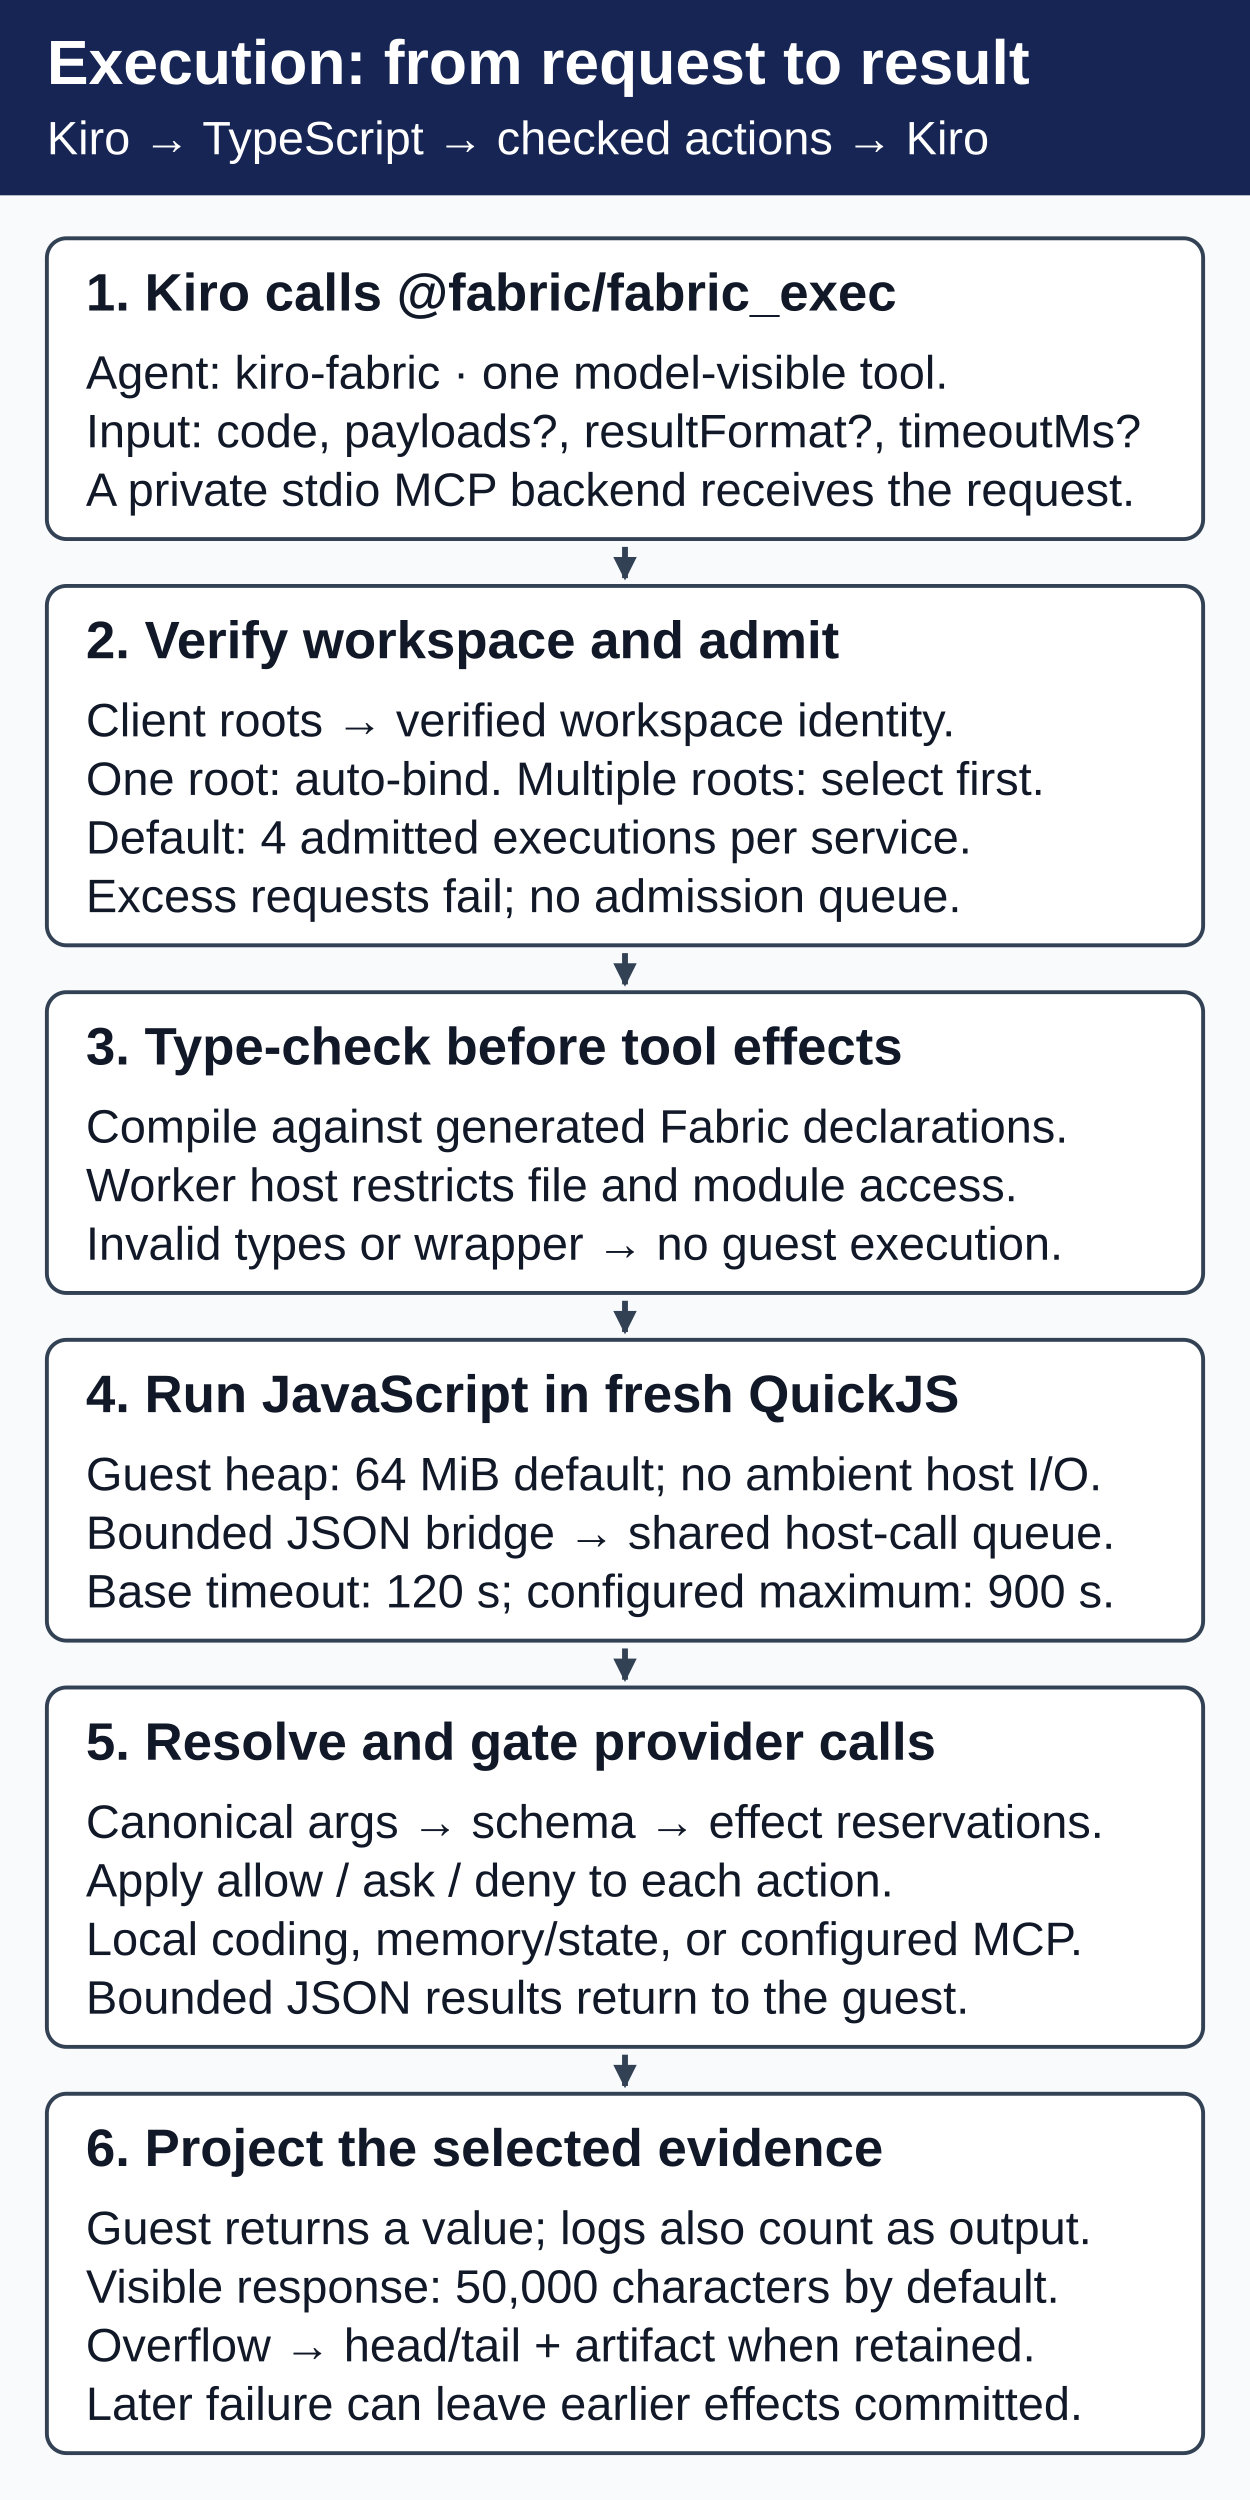
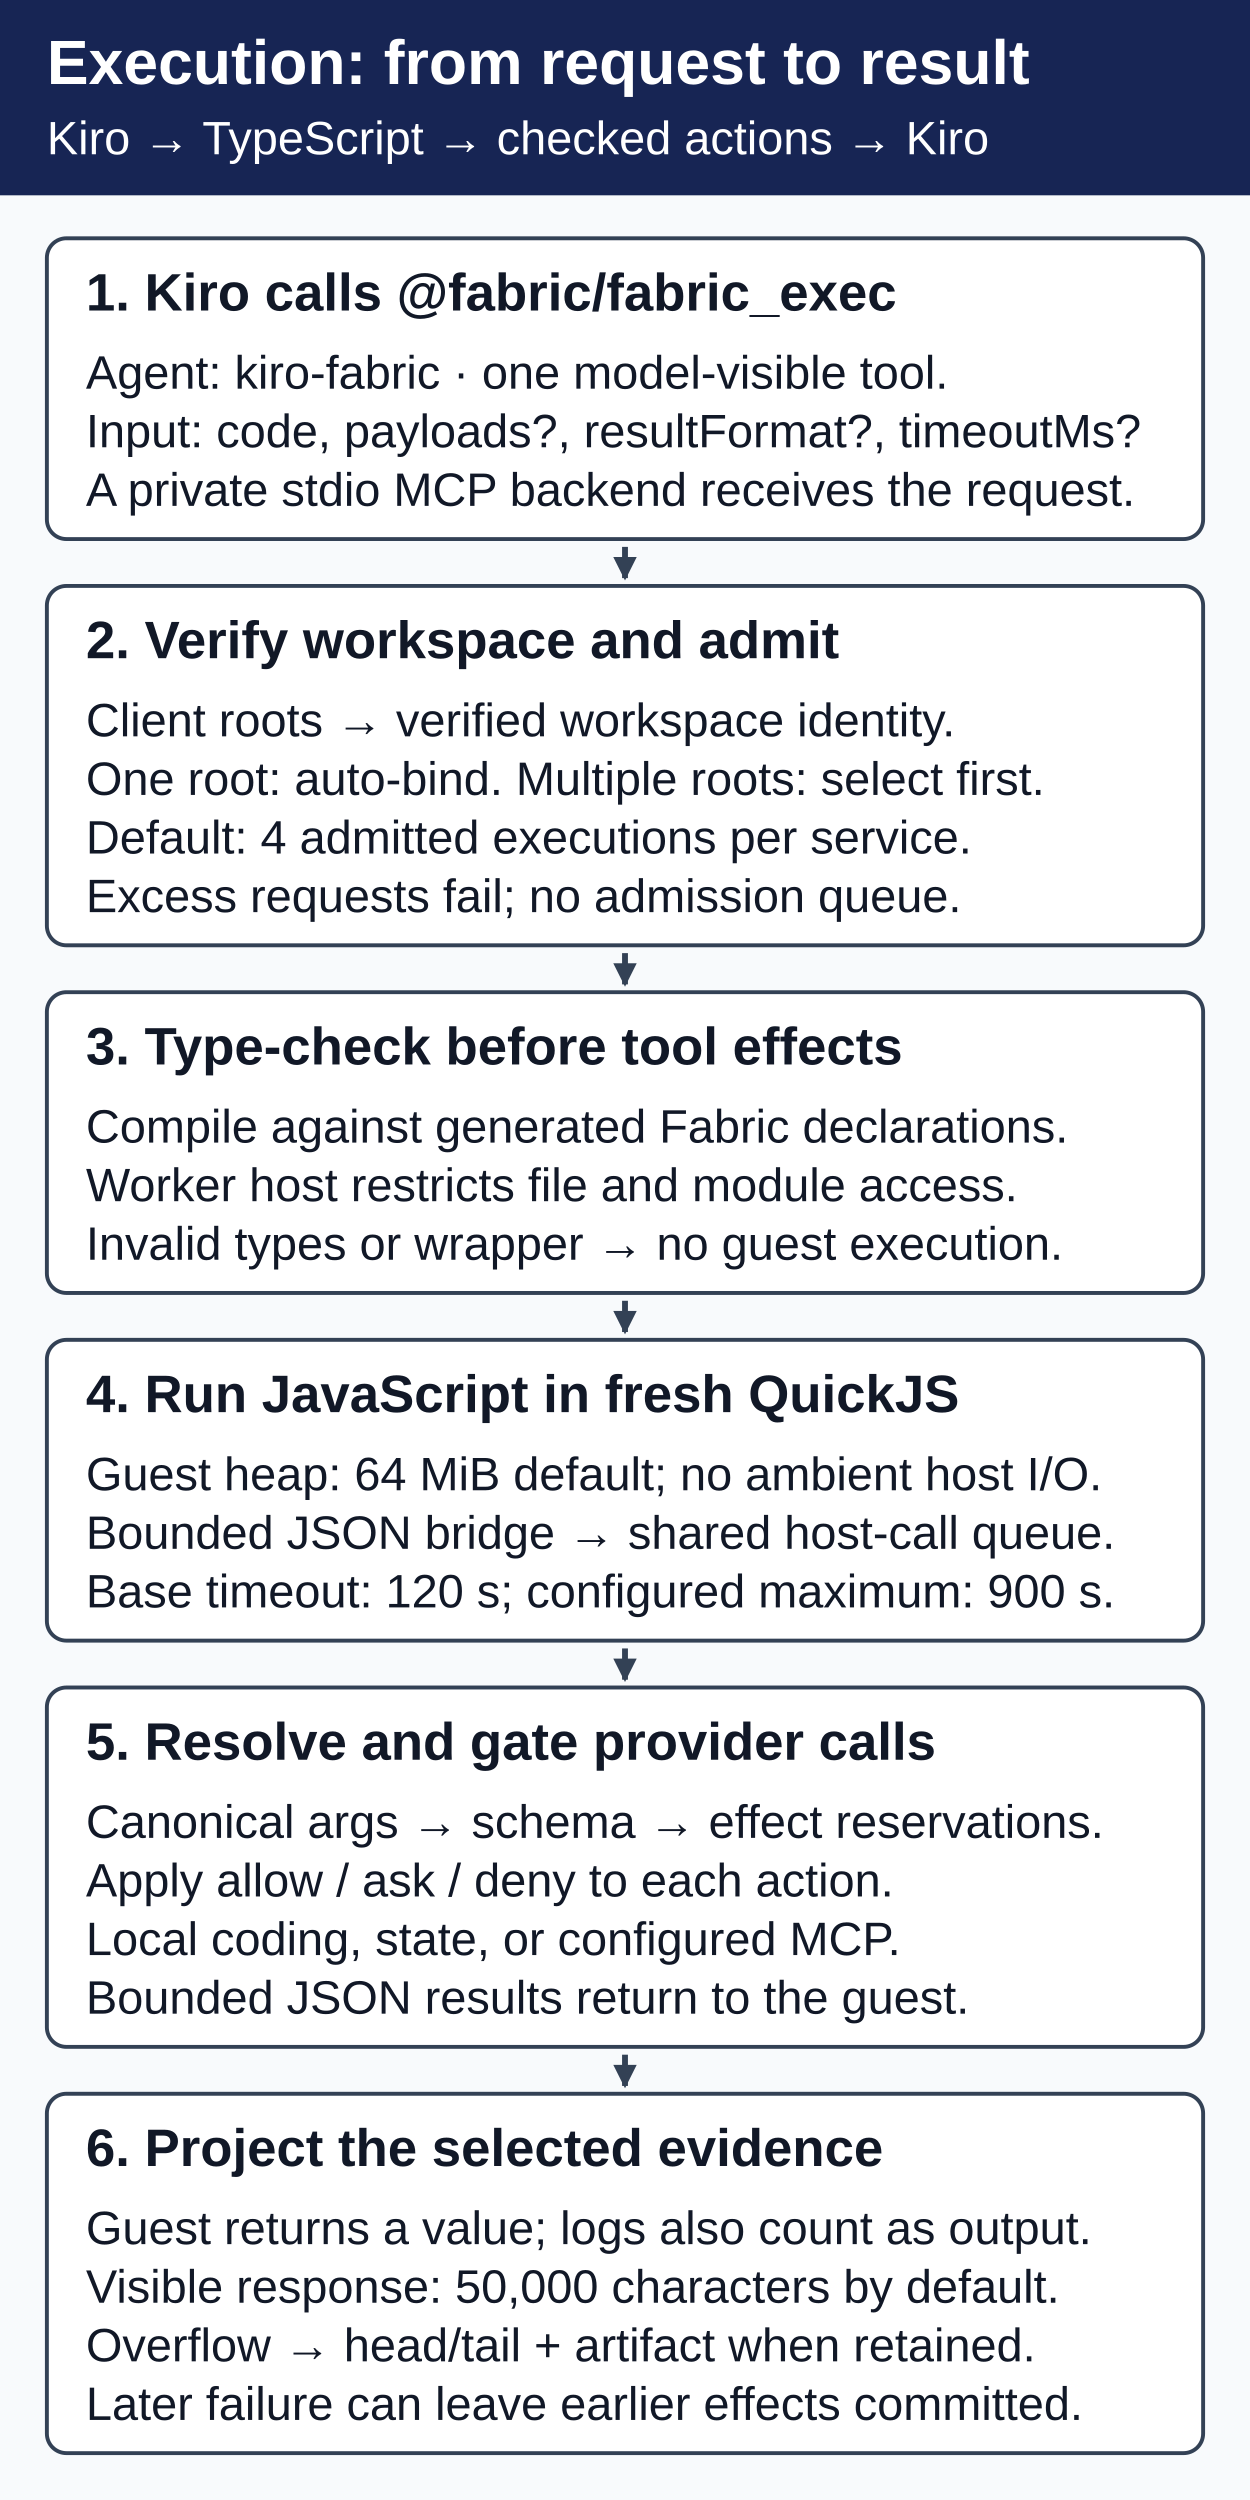
<svg xmlns="http://www.w3.org/2000/svg" width="640" height="1280" viewBox="0 0 640 1280" role="img" aria-labelledby="title desc">
  <defs>
    <marker id="arrow" viewBox="0 0 10 10" refX="9" refY="5" markerWidth="4" markerHeight="4" orient="auto">
      <path d="M0 0 10 5 0 10Z" fill="#334155" />
    </marker>
  </defs>
  <style>
text { font-family:Arial,Helvetica,sans-serif; fill:#111827; }
.title { font-size:32px; font-weight:700; fill:#ffffff; }
.subtitle { font-size:24px; fill:#ffffff; }
.label { font-size:27px; font-weight:700; }
.body { font-size:24px; }
.arrow { stroke:#334155; stroke-width:3; fill:none; marker-end:url(#arrow); }
.connector { stroke:#334155; stroke-width:3; fill:none; }
</style>
  <rect width="640" height="1280" fill="#f8fafc" />
  <rect width="640" height="100" fill="#172554" />
  <text x="24" y="43" class="title">Execution: from request to result</text>
  <text x="24" y="79" class="subtitle">Kiro → TypeScript → checked actions → Kiro</text>
  <g data-card="true">
    <rect x="24" y="122" width="592" height="154" rx="10" fill="#ffffff" stroke="#334155" stroke-width="2" />
    <text x="44" y="159" class="label">1. Kiro calls @fabric/fabric_exec</text>
    <text x="44" y="199" class="body">Agent: kiro-fabric · one model-visible tool.</text>
    <text x="44" y="229" class="body">Input: code, payloads?, resultFormat?, timeoutMs?</text>
    <text x="44" y="259" class="body">A private stdio MCP backend receives the request.</text>
  </g>
  <path d="M320 280 V296" class="arrow" />
  <g data-card="true">
    <rect x="24" y="300" width="592" height="184" rx="10" fill="#ffffff" stroke="#334155" stroke-width="2" />
    <text x="44" y="337" class="label">2. Verify workspace and admit</text>
    <text x="44" y="377" class="body">Client roots → verified workspace identity.</text>
    <text x="44" y="407" class="body">One root: auto-bind. Multiple roots: select first.</text>
    <text x="44" y="437" class="body">Default: 4 admitted executions per service.</text>
    <text x="44" y="467" class="body">Excess requests fail; no admission queue.</text>
  </g>
  <path d="M320 488 V504" class="arrow" />
  <g data-card="true">
    <rect x="24" y="508" width="592" height="154" rx="10" fill="#ffffff" stroke="#334155" stroke-width="2" />
    <text x="44" y="545" class="label">3. Type-check before tool effects</text>
    <text x="44" y="585" class="body">Compile against generated Fabric declarations.</text>
    <text x="44" y="615" class="body">Worker host restricts file and module access.</text>
    <text x="44" y="645" class="body">Invalid types or wrapper → no guest execution.</text>
  </g>
  <path d="M320 666 V682" class="arrow" />
  <g data-card="true">
    <rect x="24" y="686" width="592" height="154" rx="10" fill="#ffffff" stroke="#334155" stroke-width="2" />
    <text x="44" y="723" class="label">4. Run JavaScript in fresh QuickJS</text>
    <text x="44" y="763" class="body">Guest heap: 64 MiB default; no ambient host I/O.</text>
    <text x="44" y="793" class="body">Bounded JSON bridge → shared host-call queue.</text>
    <text x="44" y="823" class="body">Base timeout: 120 s; configured maximum: 900 s.</text>
  </g>
  <path d="M320 844 V860" class="arrow" />
  <g data-card="true">
    <rect x="24" y="864" width="592" height="184" rx="10" fill="#ffffff" stroke="#334155" stroke-width="2" />
    <text x="44" y="901" class="label">5. Resolve and gate provider calls</text>
    <text x="44" y="941" class="body">Canonical args → schema → effect reservations.</text>
    <text x="44" y="971" class="body">Apply allow / ask / deny to each action.</text>
-     <text x="44" y="1001" class="body">Local coding, memory/state, or configured MCP.</text>
+     <text x="44" y="1001" class="body">Local coding, state, or configured MCP.</text>
    <text x="44" y="1031" class="body">Bounded JSON results return to the guest.</text>
  </g>
  <path d="M320 1052 V1068" class="arrow" />
  <g data-card="true">
    <rect x="24" y="1072" width="592" height="184" rx="10" fill="#ffffff" stroke="#334155" stroke-width="2" />
    <text x="44" y="1109" class="label">6. Project the selected evidence</text>
    <text x="44" y="1149" class="body">Guest returns a value; logs also count as output.</text>
    <text x="44" y="1179" class="body">Visible response: 50,000 characters by default.</text>
    <text x="44" y="1209" class="body">Overflow → head/tail + artifact when retained.</text>
    <text x="44" y="1239" class="body">Later failure can leave earlier effects committed.</text>
  </g>
</svg>
